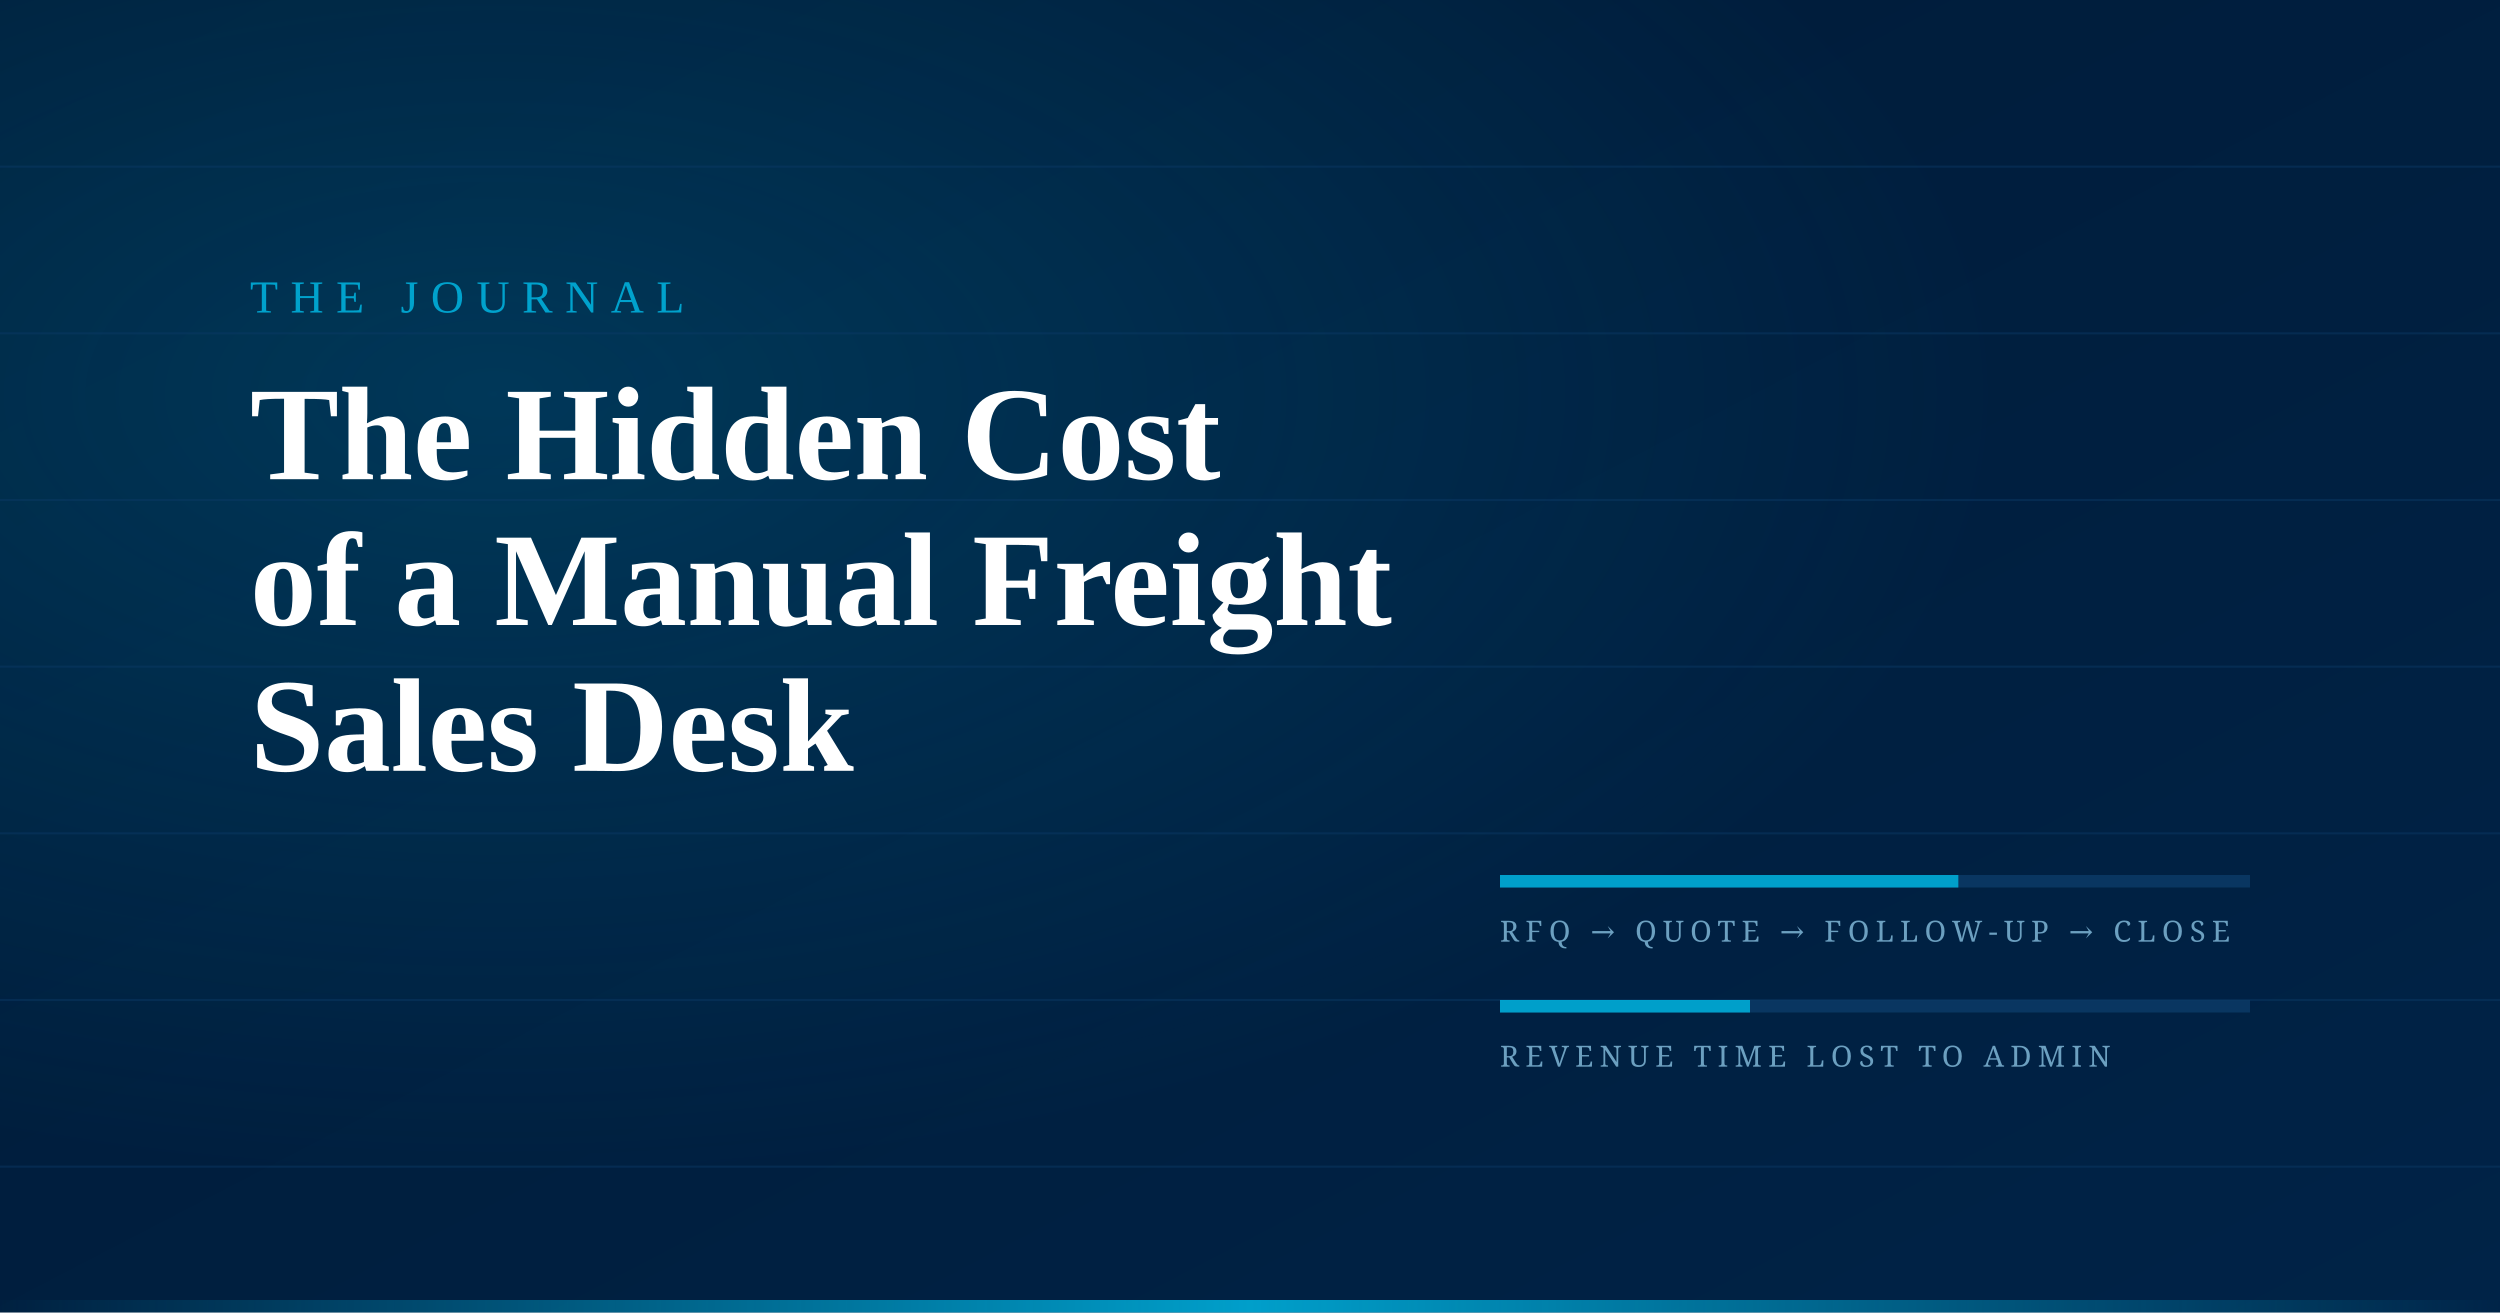
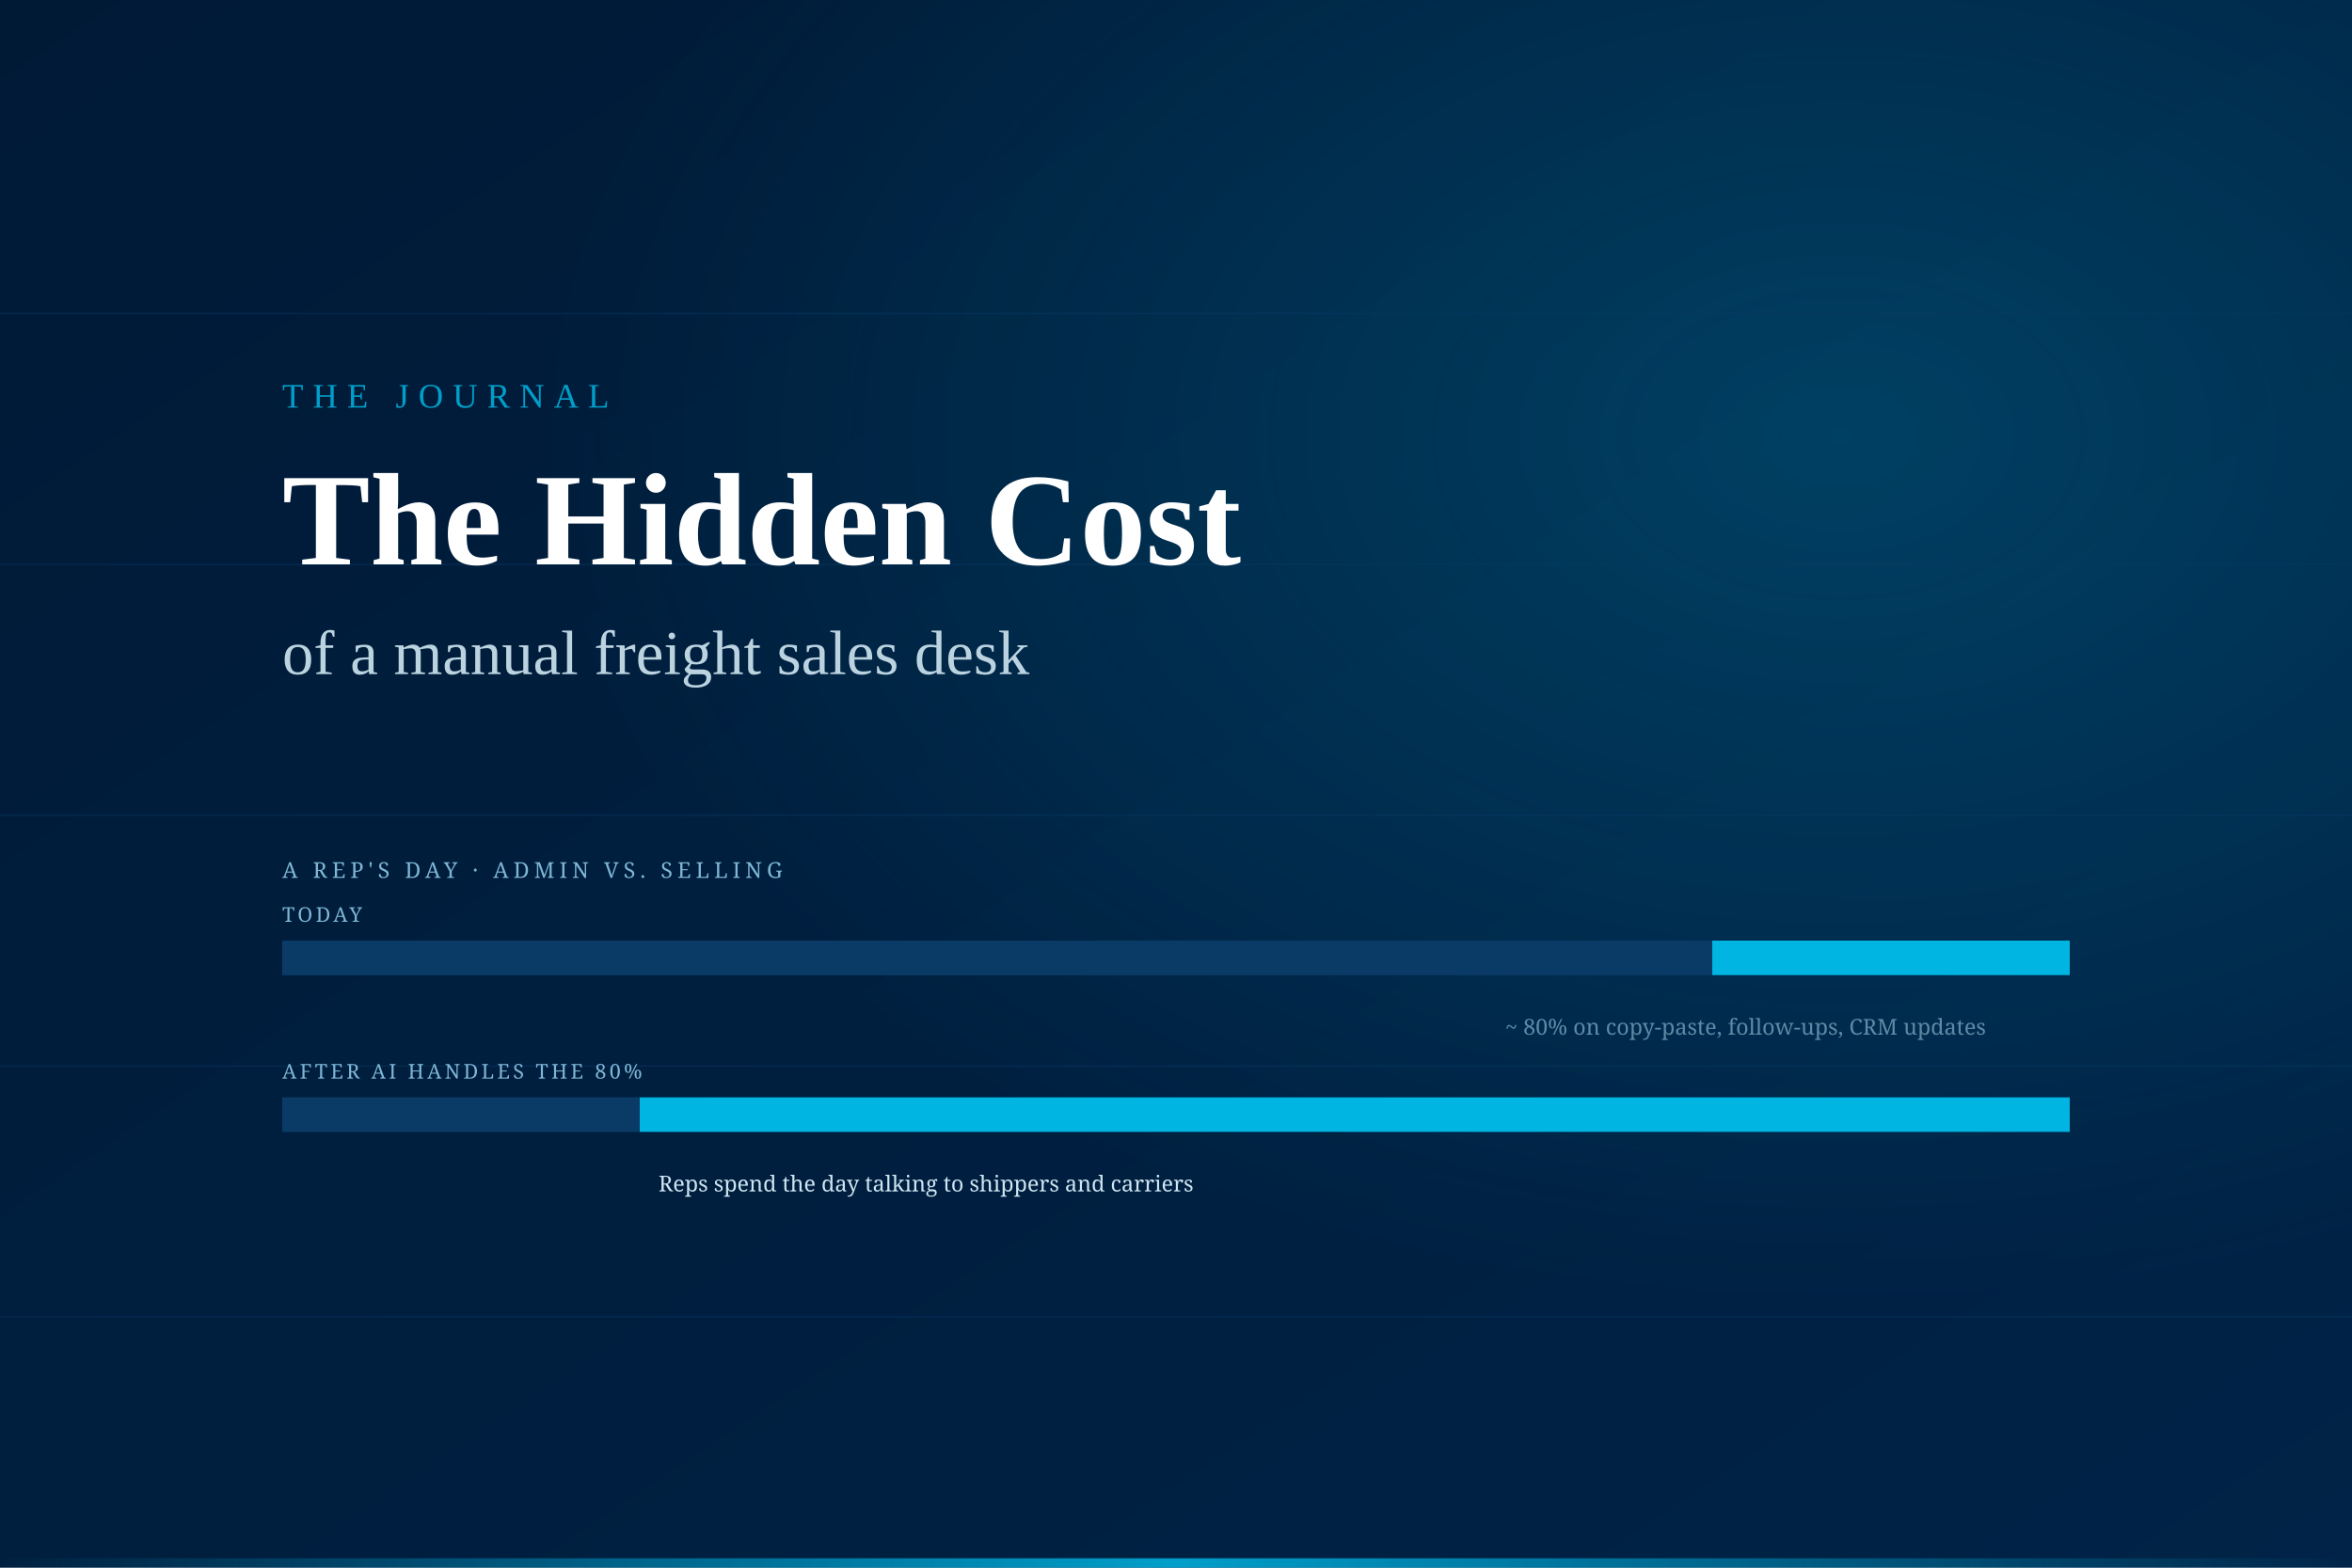
- <svg xmlns="http://www.w3.org/2000/svg" viewBox="0 0 1200 630" role="img" aria-label="Freight sales desk visualization">
+ <svg xmlns="http://www.w3.org/2000/svg" viewBox="0 0 1500 1000" role="img" aria-label="The Hidden Cost of a Manual Freight Sales Desk">
  <defs>
    <linearGradient id="bg" x1="0" y1="0" x2="1" y2="1">
      <stop offset="0" stop-color="#001a36" />
      <stop offset="1" stop-color="#002347" />
    </linearGradient>
-     <linearGradient id="accent" x1="0" y1="0" x2="1" y2="0">
+     <radialGradient id="glow" cx="0.78" cy="0.28" r="0.55">
+       <stop offset="0" stop-color="#00B5E2" stop-opacity="0.22" />
+       <stop offset="1" stop-color="#00B5E2" stop-opacity="0" />
+     </radialGradient>
+     <linearGradient id="accentLine" x1="0" y1="0" x2="1" y2="0">
      <stop offset="0" stop-color="#00B5E2" stop-opacity="0.0" />
      <stop offset="0.5" stop-color="#00B5E2" stop-opacity="0.85" />
      <stop offset="1" stop-color="#00B5E2" stop-opacity="0.0" />
    </linearGradient>
-     <radialGradient id="glow" cx="0.2" cy="0.3" r="0.6">
-       <stop offset="0" stop-color="#00B5E2" stop-opacity="0.18" />
-       <stop offset="1" stop-color="#00B5E2" stop-opacity="0" />
-     </radialGradient>
+     <linearGradient id="wastedBar" x1="0" y1="0" x2="1" y2="0">
+       <stop offset="0" stop-color="#0a3a66" />
+       <stop offset="1" stop-color="#0a3a66" stop-opacity="0.4" />
+     </linearGradient>
  </defs>
-   <rect width="1200" height="630" fill="url(#bg)" />
-   <rect width="1200" height="630" fill="url(#glow)" />
-   <g stroke="#0a3a66" stroke-width="1" opacity="0.45">
-     <path d="M0 80 H1200" />
-     <path d="M0 160 H1200" />
-     <path d="M0 240 H1200" />
-     <path d="M0 320 H1200" />
-     <path d="M0 400 H1200" />
-     <path d="M0 480 H1200" />
-     <path d="M0 560 H1200" />
+   <rect width="1500" height="1000" fill="url(#bg)" />
+   <rect width="1500" height="1000" fill="url(#glow)" />
+   <g stroke="#0a3a66" stroke-width="1" opacity="0.4">
+     <path d="M0 200 H1500" />
+     <path d="M0 360 H1500" />
+     <path d="M0 520 H1500" />
+     <path d="M0 680 H1500" />
+     <path d="M0 840 H1500" />
  </g>
-   <g transform="translate(120,150)" font-family="Georgia, 'Times New Roman', serif" fill="#ffffff">
+   <g transform="translate(180,260)" font-family="Georgia, 'Times New Roman', serif">
    <text font-size="22" letter-spacing="6" fill="#00B5E2" opacity="0.85">THE JOURNAL</text>
-     <text y="80" font-size="64" font-weight="700">The Hidden Cost</text>
-     <text y="150" font-size="64" font-weight="700">of a Manual Freight</text>
-     <text y="220" font-size="64" font-weight="700">Sales Desk</text>
+     <text y="100" font-size="84" font-weight="700" fill="#ffffff">The Hidden Cost</text>
+     <text y="170" font-size="40" font-weight="400" fill="#cfe5f1" opacity="0.9">of a manual freight sales desk</text>
  </g>
-   <g transform="translate(720,420)" opacity="0.85">
-     <rect x="0" y="0" width="360" height="6" fill="#0a3a66" />
-     <rect x="0" y="0" width="220" height="6" fill="#00B5E2" />
-     <text x="0" y="32" font-family="Georgia, serif" font-size="14" letter-spacing="3" fill="#7fb6d6">RFQ → QUOTE → FOLLOW-UP → CLOSE</text>
-     <rect x="0" y="60" width="360" height="6" fill="#0a3a66" />
-     <rect x="0" y="60" width="120" height="6" fill="#00B5E2" />
-     <text x="0" y="92" font-family="Georgia, serif" font-size="14" letter-spacing="3" fill="#7fb6d6">REVENUE TIME LOST TO ADMIN</text>
+   <g transform="translate(180,560)">
+     <text font-family="Georgia, serif" font-size="14" letter-spacing="3" fill="#7fb6d6">A REP'S DAY · ADMIN VS. SELLING</text>
+     <g transform="translate(0,40)">
+       <rect x="0" y="0" width="1140" height="22" fill="url(#wastedBar)" />
+       <rect x="0" y="0" width="912" height="22" fill="#0a3a66" />
+       <rect x="912" y="0" width="228" height="22" fill="#00B5E2" />
+       <text x="0" y="-12" font-family="Georgia, serif" font-size="13" letter-spacing="2" fill="#7fb6d6">TODAY</text>
+       <text x="780" y="60" font-family="Georgia, serif" font-size="14" fill="#5e8aa6">~ 80% on copy-paste, follow-ups, CRM updates</text>
+     </g>
+     <g transform="translate(0,140)">
+       <rect x="0" y="0" width="1140" height="22" fill="#0a3a66" opacity="0.5" />
+       <rect x="0" y="0" width="228" height="22" fill="#0a3a66" />
+       <rect x="228" y="0" width="912" height="22" fill="#00B5E2" />
+       <text x="0" y="-12" font-family="Georgia, serif" font-size="13" letter-spacing="2" fill="#7fb6d6">AFTER AI HANDLES THE 80%</text>
+       <text x="240" y="60" font-family="Georgia, serif" font-size="14" fill="#cfe5f1">Reps spend the day talking to shippers and carriers</text>
+     </g>
  </g>
-   <rect x="0" y="624" width="1200" height="6" fill="url(#accent)" />
+   <rect x="0" y="994" width="1500" height="6" fill="url(#accentLine)" />
</svg>
